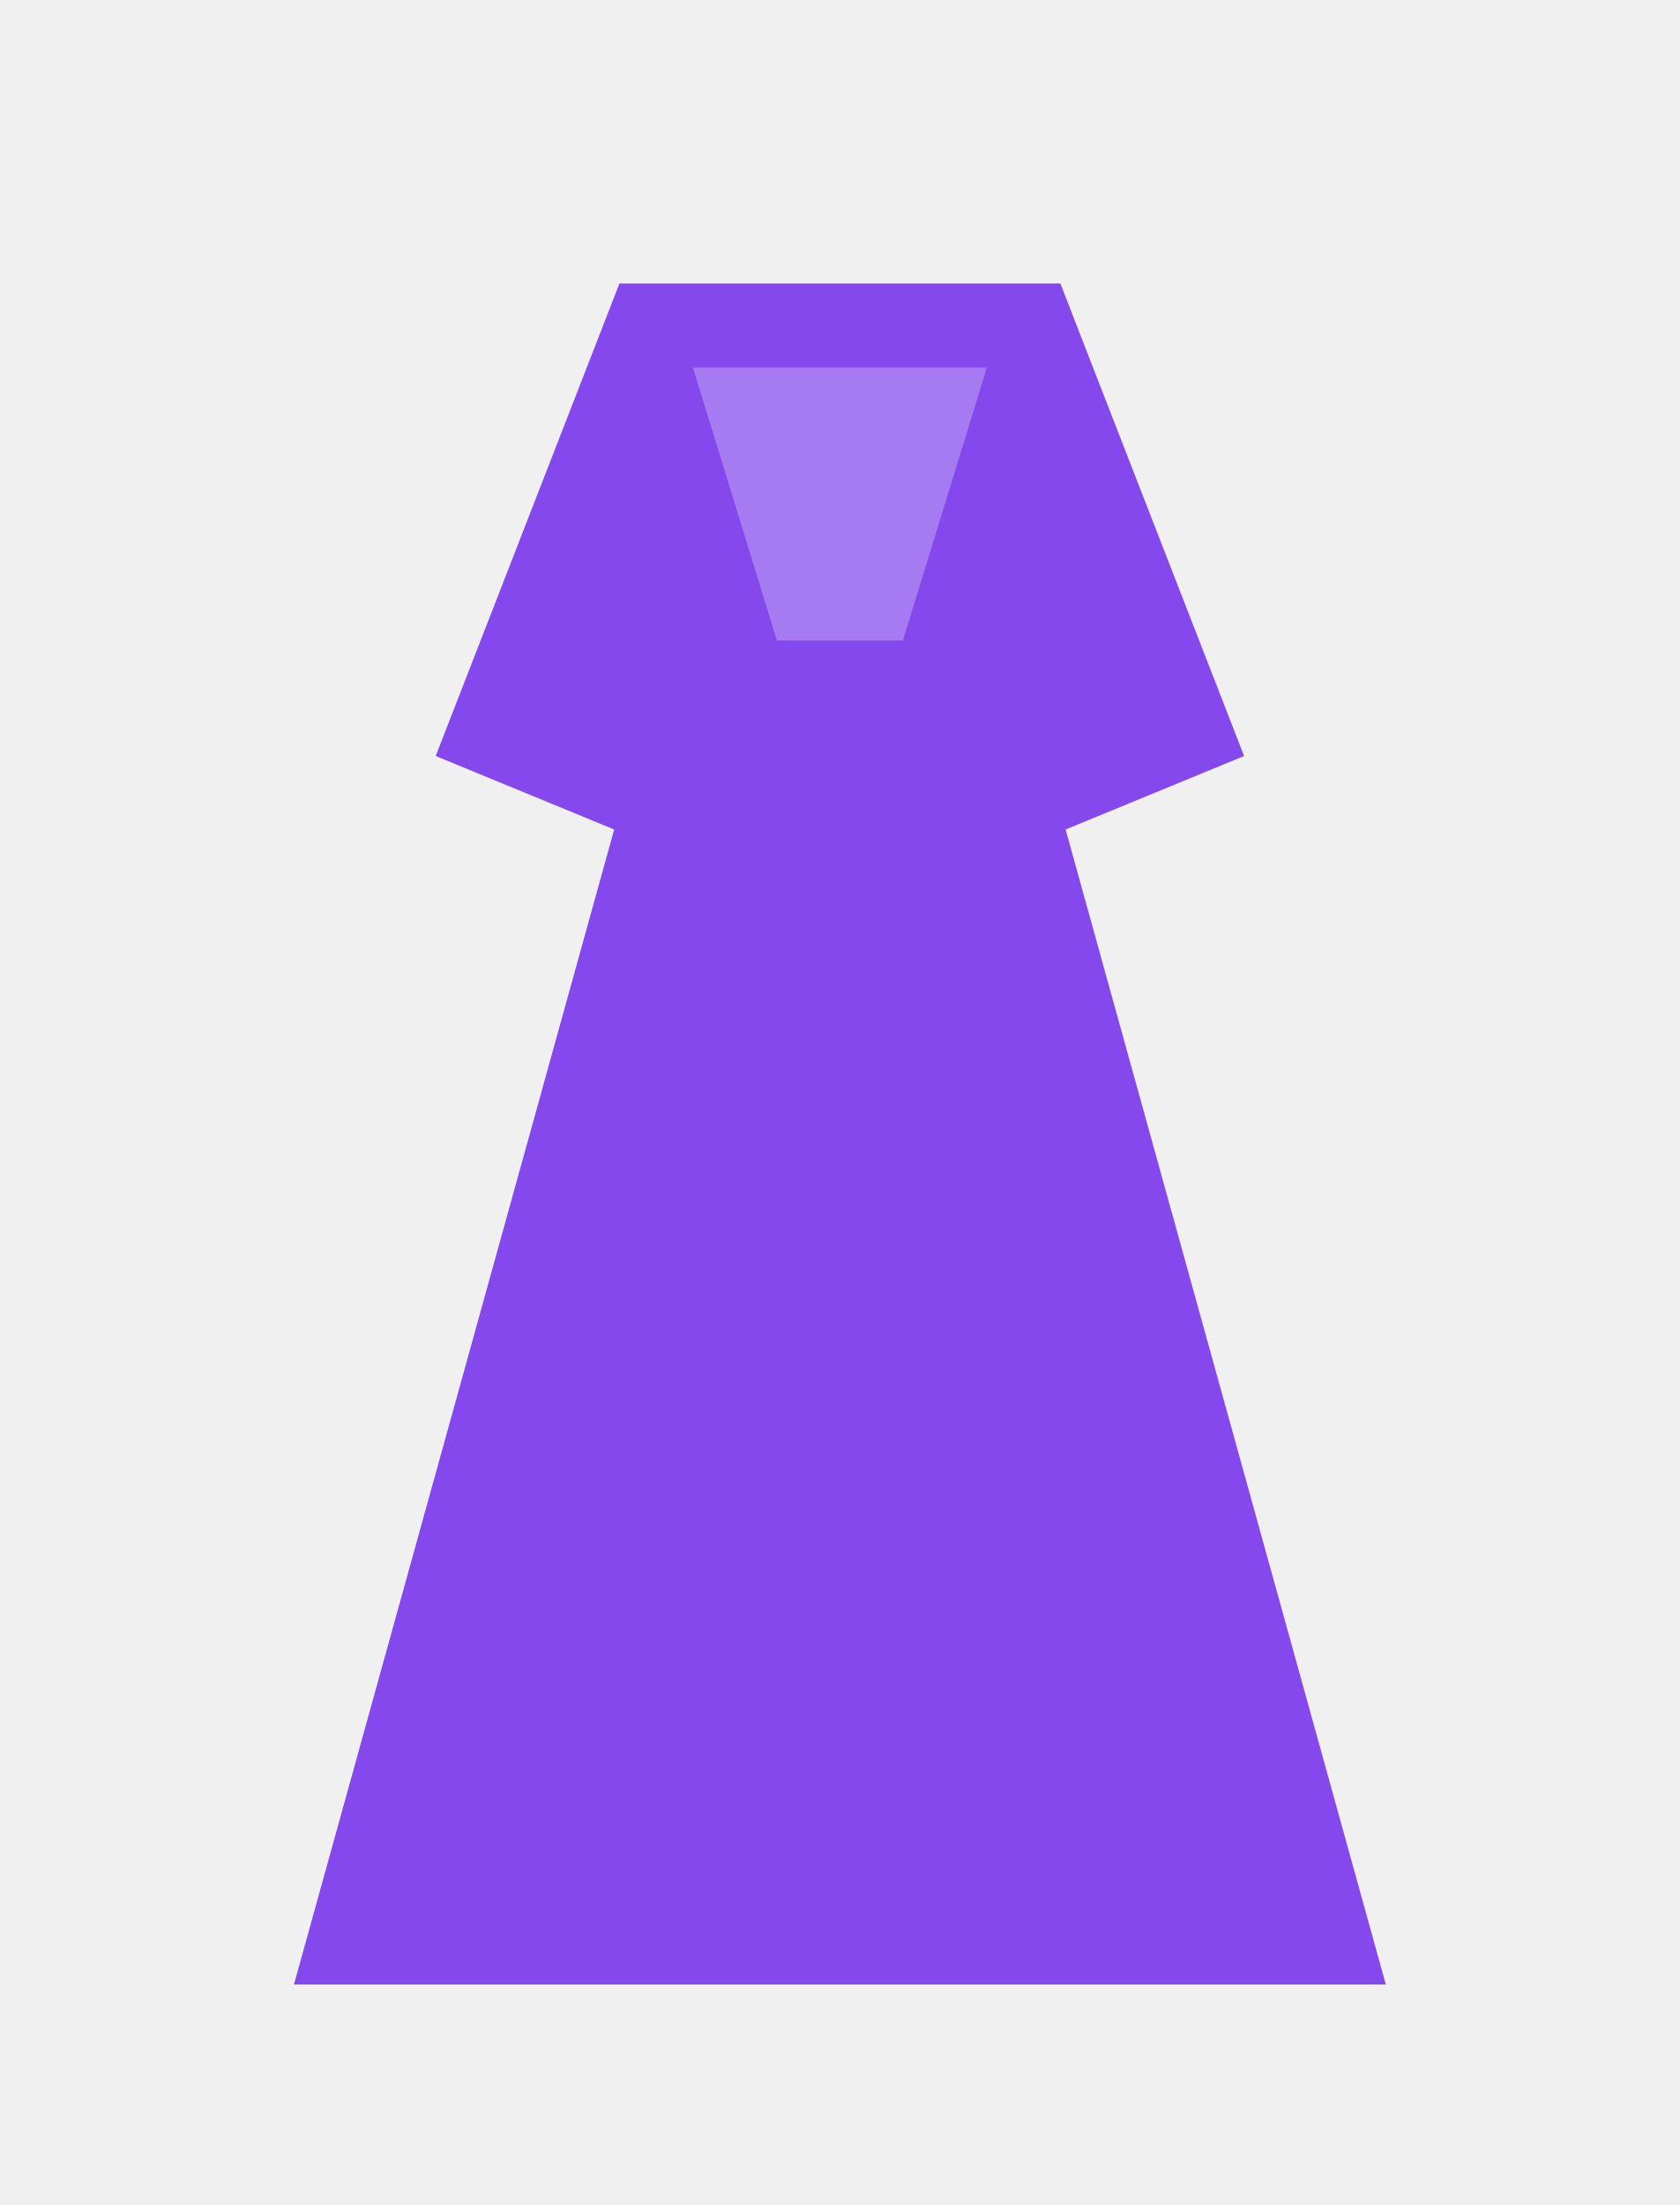
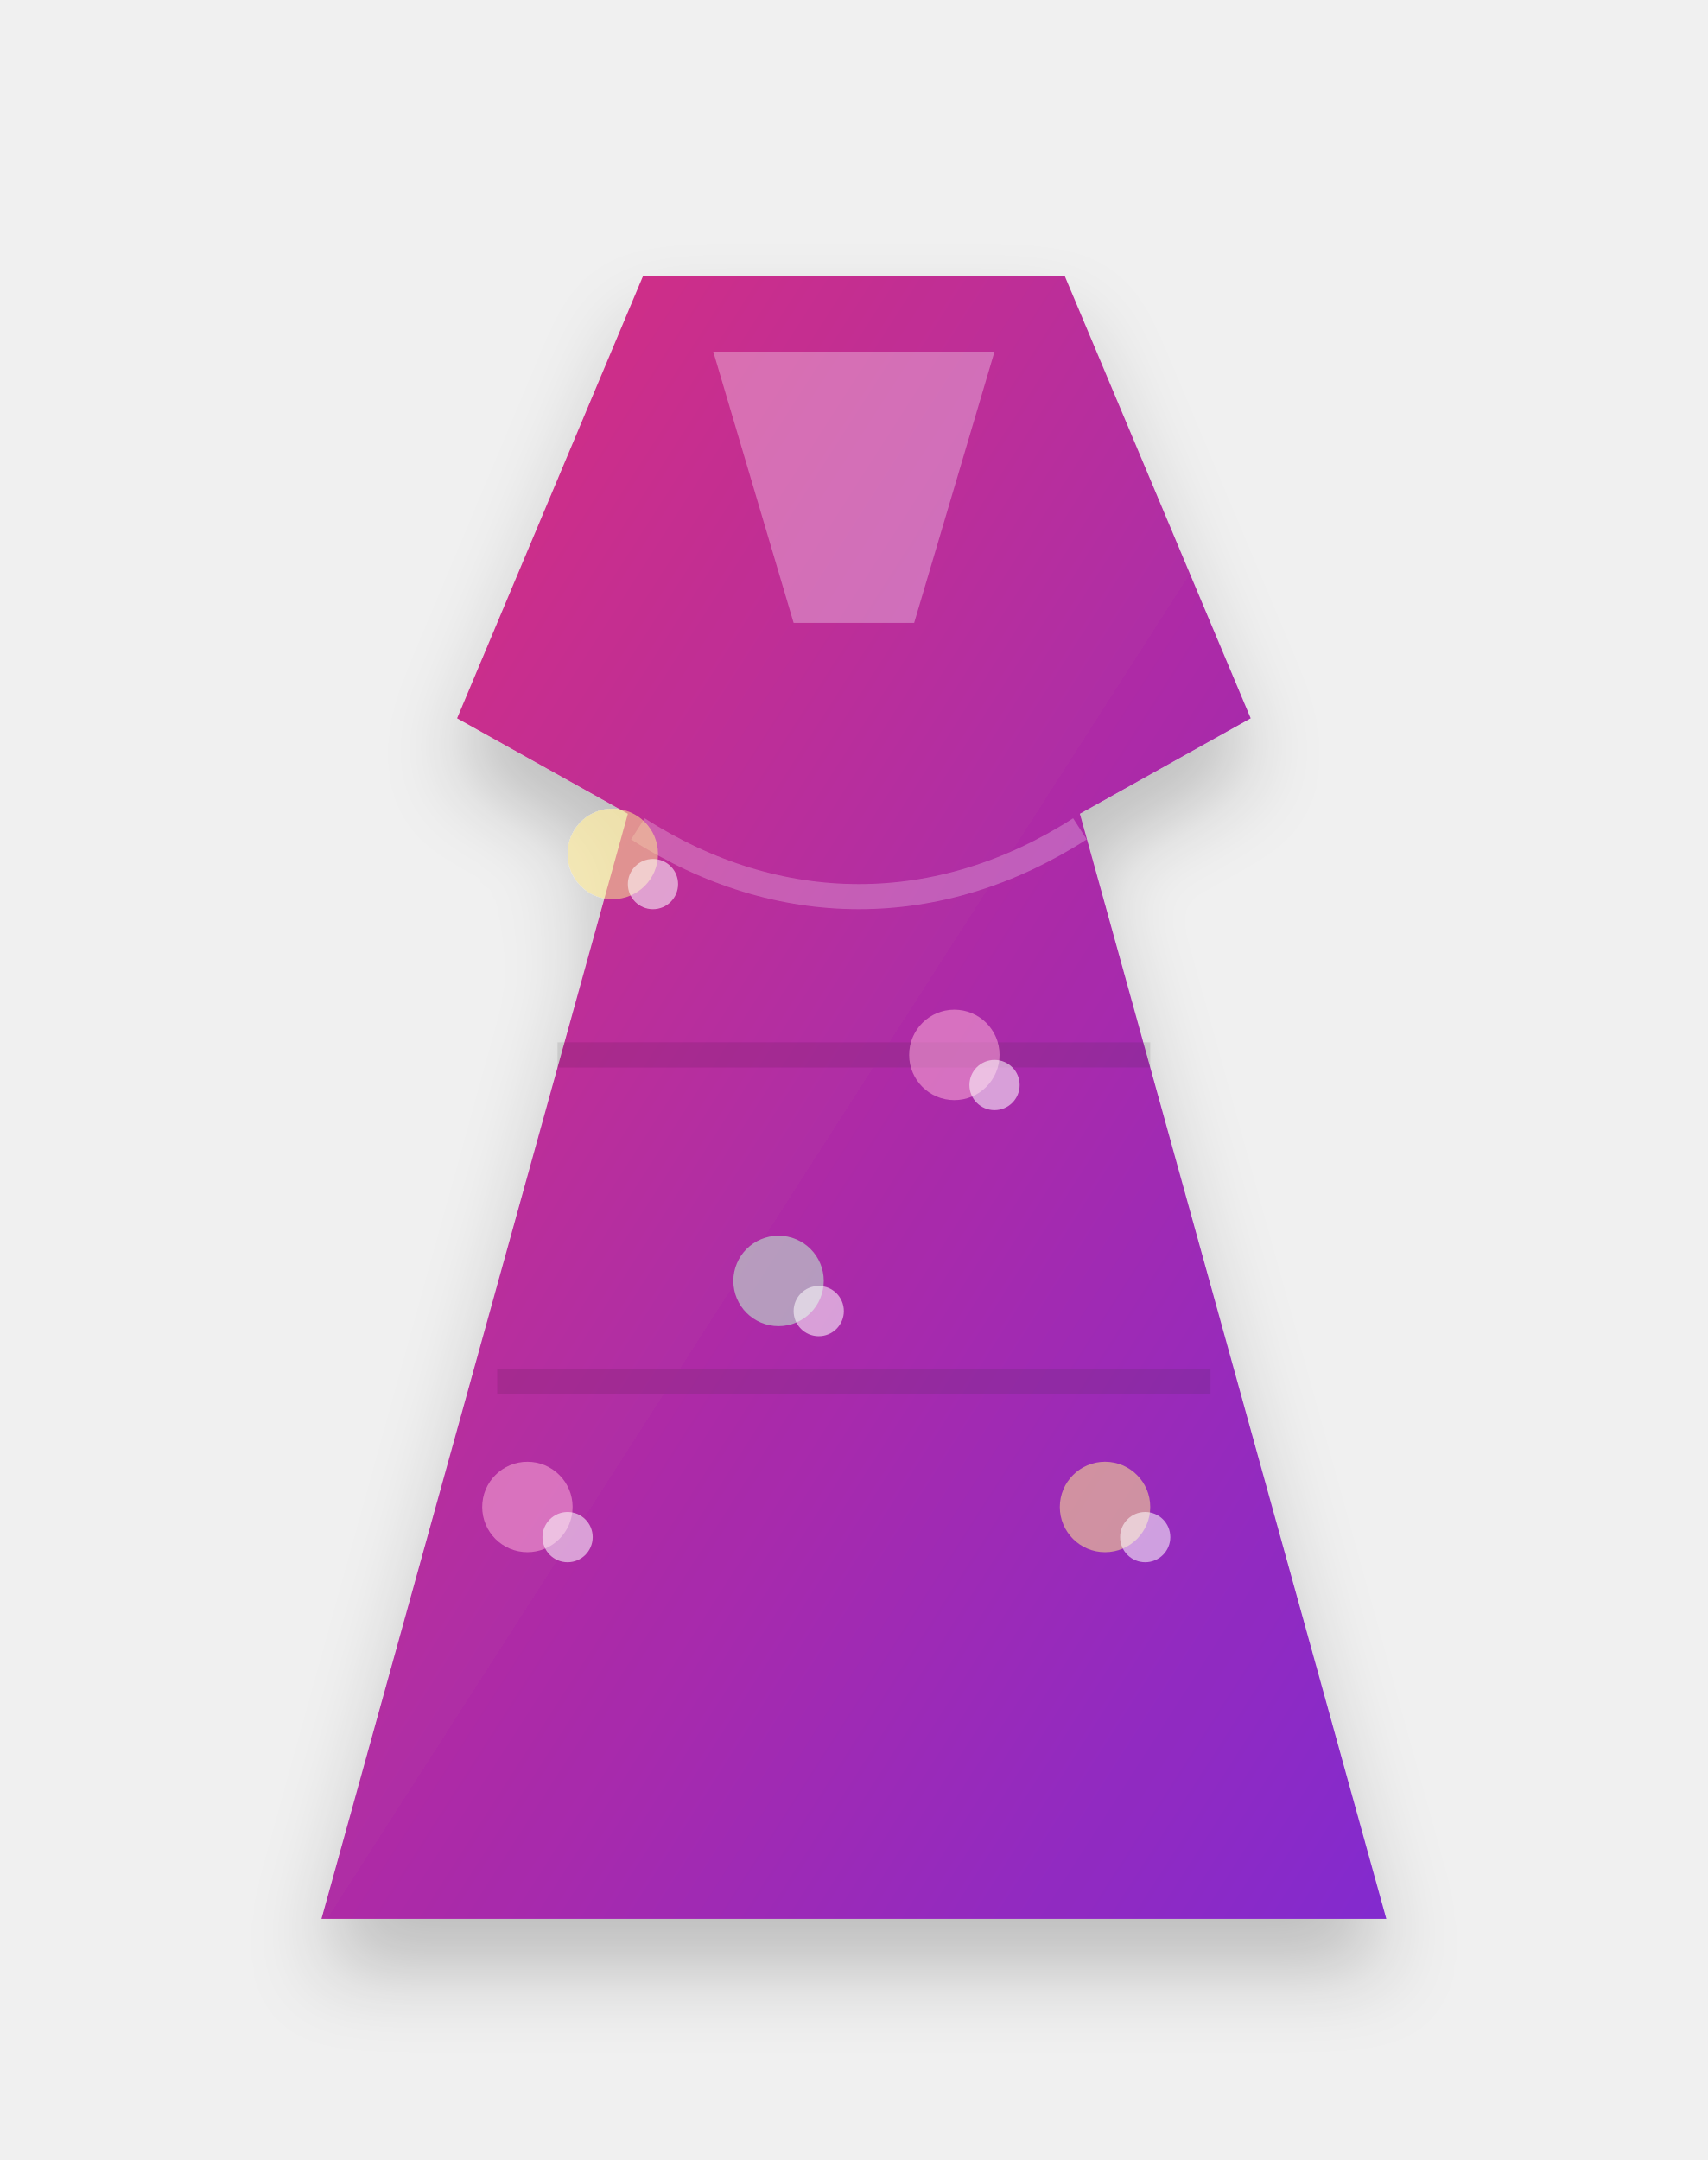
- <svg xmlns="http://www.w3.org/2000/svg" viewBox="0 0 320 420">
-   <g opacity=".92">
-     <path fill="#7c3aed" d="M118 54h84l35 90-34 14 61 220H56l61-220-34-14 35-90z" />
-     <path fill="rgba(255,255,255,.28)" d="M132 70h56l-16 52h-24z" />
+ <svg xmlns="http://www.w3.org/2000/svg" viewBox="0 0 340 430">
+   <defs>
+     <linearGradient id="fabric" x1="0" y1="0" x2="1" y2="1">
+       <stop offset="0" stop-color="#db2777" />
+       <stop offset="1" stop-color="#7e22ce" />
+     </linearGradient>
+     <filter id="shadow">
+       <feDropShadow dx="0" dy="10" stdDeviation="8" flood-color="#000" flood-opacity=".22" />
+     </filter>
+   </defs>
+   <g filter="url(#shadow)" opacity=".96">
+     <path d="M128 55h84l37 88-34 19 61 220H64l61-220-34-19 37-88z" fill="url(#fabric)" />
+     <path d="M142 70h56l-16 54h-24z" fill="rgba(255,255,255,.32)" />
+     <path d="M127 165c28 18 60 18 88 0" fill="none" stroke="rgba(255,255,255,.24)" stroke-width="5" />
+     <path d="M111 210h118M99 275h142" stroke="rgba(0,0,0,.10)" stroke-width="5" />
+     <circle cx="122" cy="170" r="9" fill="#fde68a" opacity=".55" />
+     <circle cx="130" cy="176" r="5" fill="#fff" opacity=".55" />
+     <circle cx="190" cy="210" r="9" fill="#f9a8d4" opacity=".55" />
+     <circle cx="198" cy="216" r="5" fill="#fff" opacity=".55" />
+     <circle cx="155" cy="255" r="9" fill="#bbf7d0" opacity=".55" />
+     <circle cx="163" cy="261" r="5" fill="#fff" opacity=".55" />
+     <circle cx="220" cy="300" r="9" fill="#fde68a" opacity=".55" />
+     <circle cx="228" cy="306" r="5" fill="#fff" opacity=".55" />
+     <circle cx="105" cy="300" r="9" fill="#f9a8d4" opacity=".55" />
+     <circle cx="113" cy="306" r="5" fill="#fff" opacity=".55" />
  </g>
</svg>
